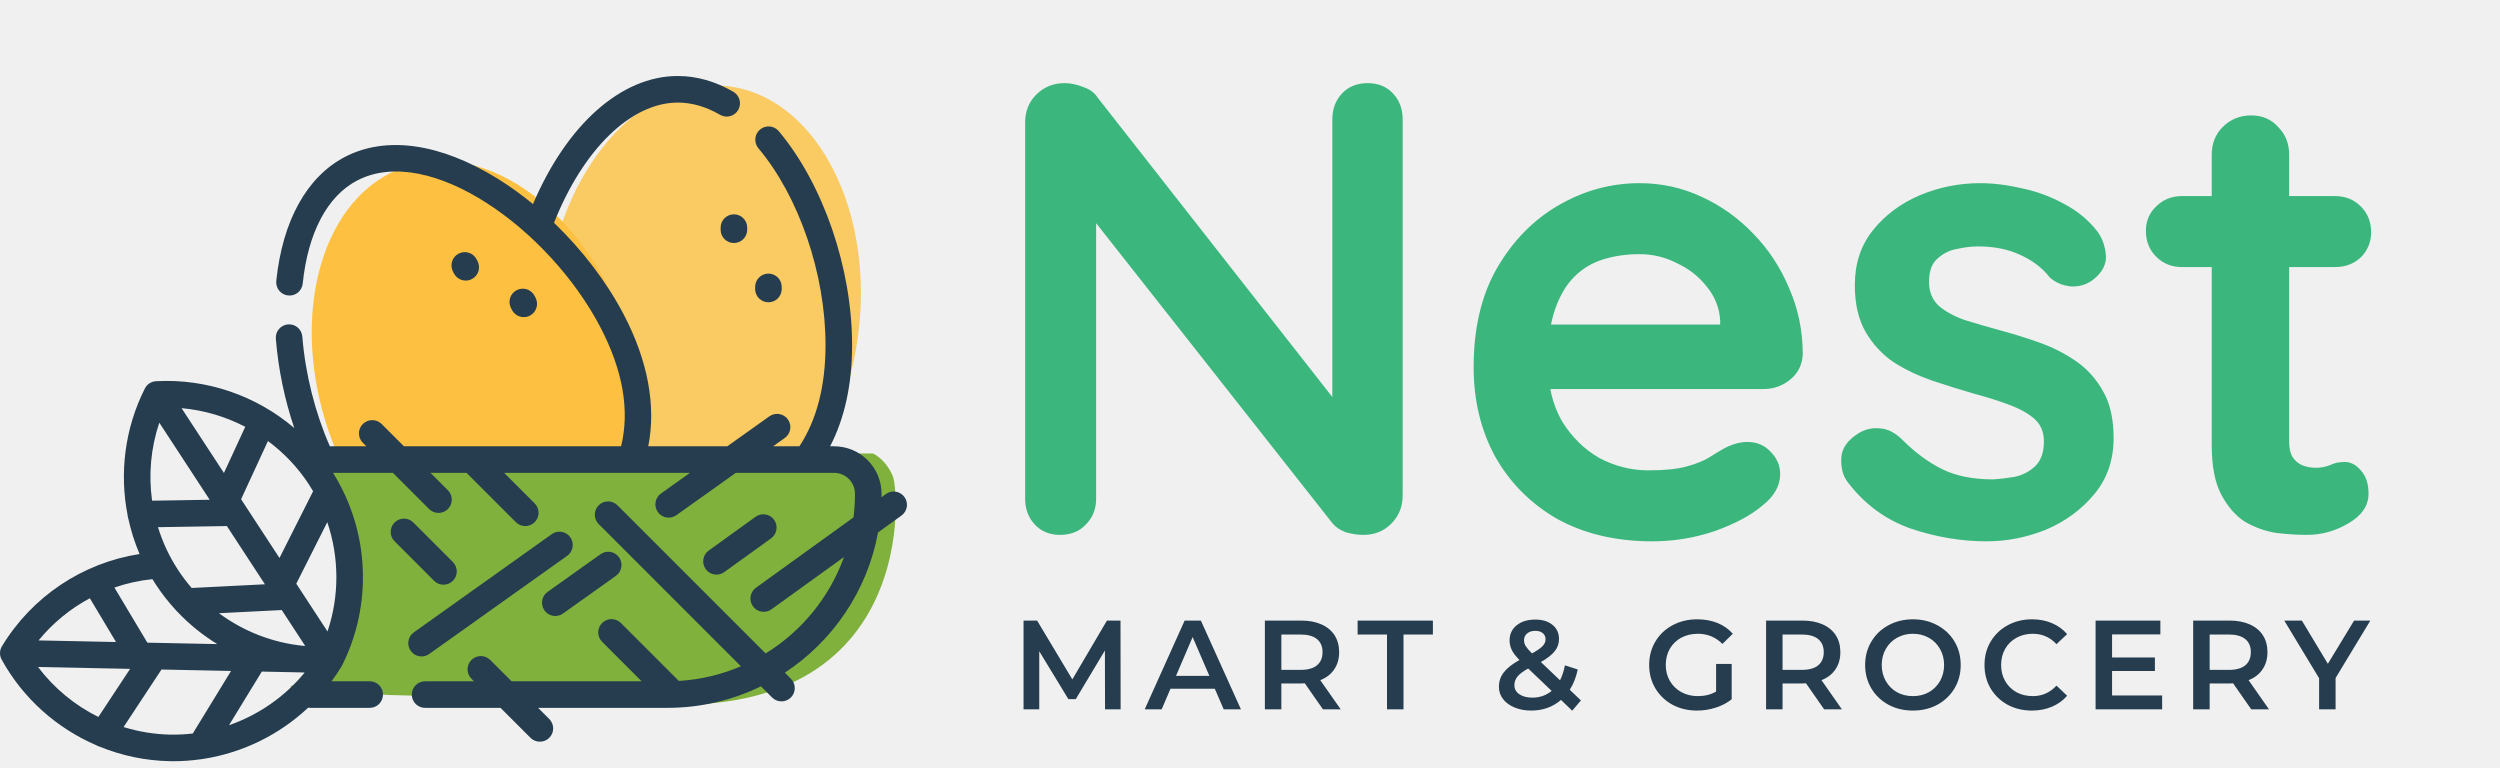
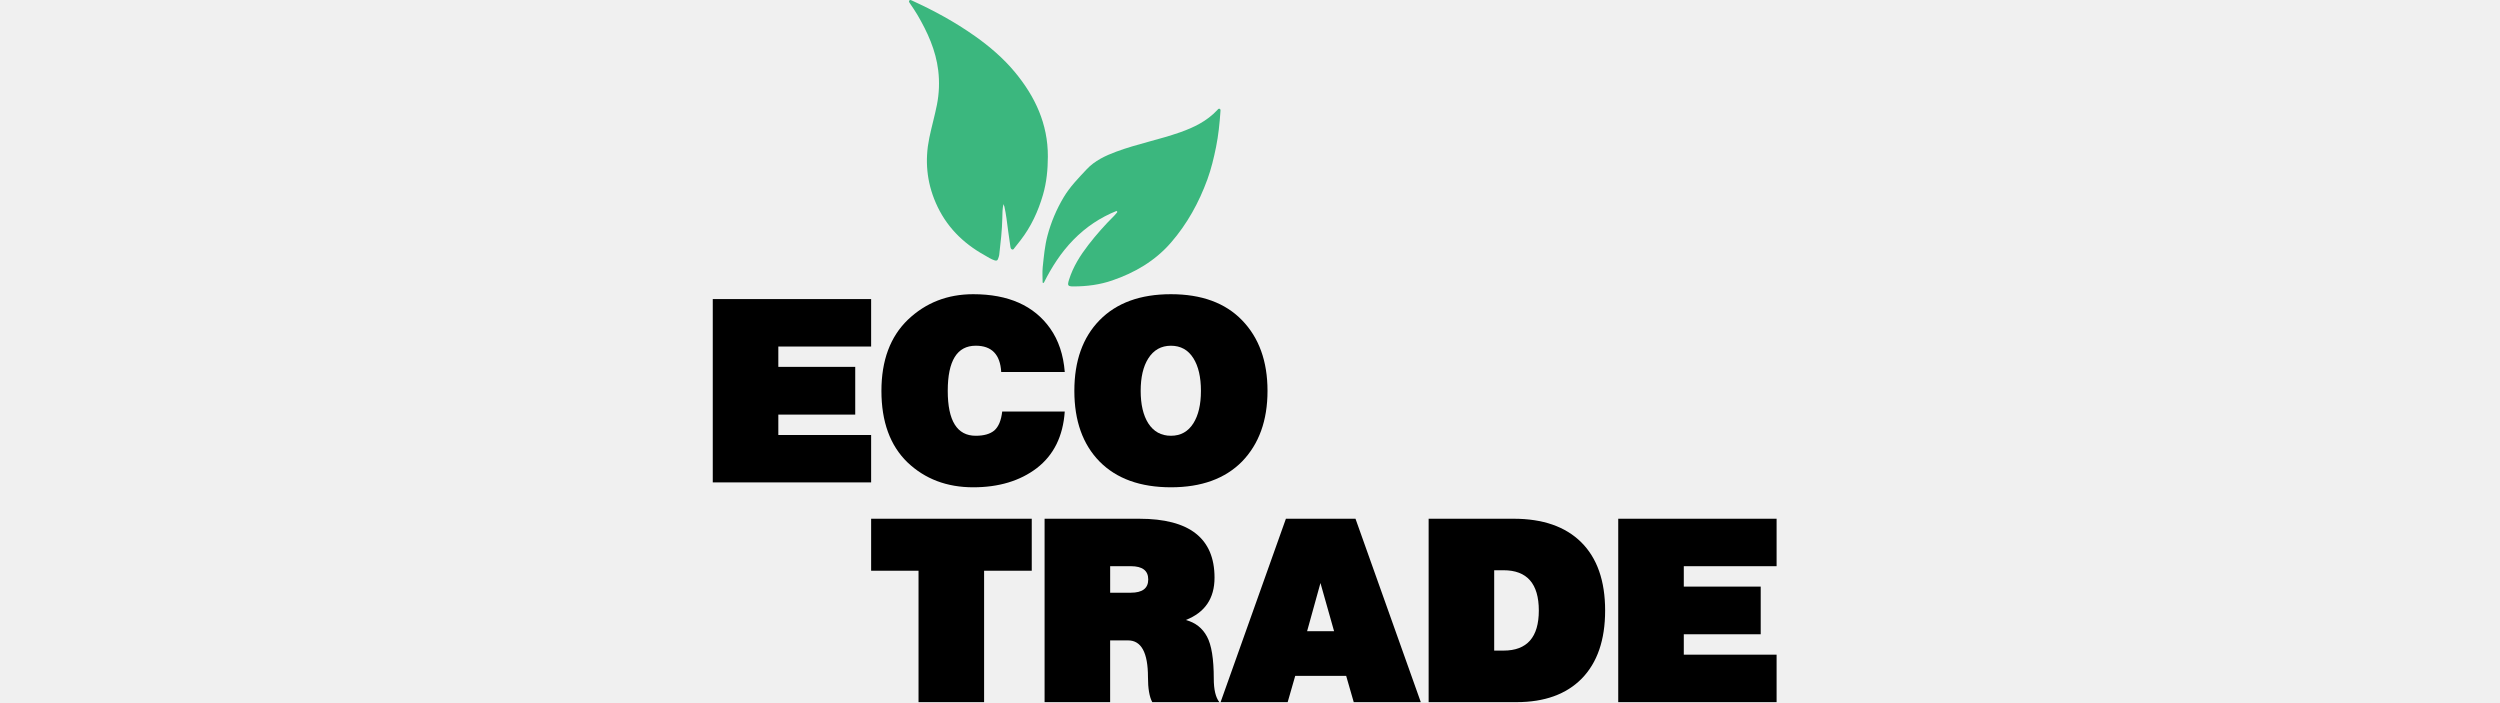
- <svg xmlns="http://www.w3.org/2000/svg" width="215" height="66" viewBox="0 0 215 66" fill="none">
-   <g clip-path="url(#clip0)">
-     <ellipse opacity="0.8" cx="60.443" cy="26.667" rx="13.519" ry="19.377" transform="rotate(5.91321 60.4431 26.6666)" fill="#FDC040" />
-     <ellipse cx="41.055" cy="32.706" rx="13.519" ry="19.377" transform="rotate(-18.8509 41.0546 32.7057)" fill="#FDC040" />
-     <path d="M27 39H75.071C75.455 39.167 76.337 39.8 76.797 41C77.373 42.5 79 64.5 51.5 60C29.862 60 24.813 59.333 25.005 59C29 58 29.5 54 30 51C30.5 48 27 39 27 39Z" fill="#81B13D" />
-     <path d="M63.117 18.432C62.486 18.432 61.974 18.944 61.974 19.575V19.757C61.974 20.389 62.486 20.9 63.117 20.9C63.748 20.9 64.26 20.389 64.26 19.757V19.575C64.26 18.944 63.748 18.432 63.117 18.432Z" fill="#253D4E" />
-     <path d="M66.085 23.53C65.454 23.53 64.942 24.041 64.942 24.672V24.855C64.942 25.486 65.454 25.997 66.085 25.997C66.716 25.997 67.227 25.486 67.227 24.855V24.672C67.227 24.041 66.716 23.53 66.085 23.53Z" fill="#253D4E" />
-     <path d="M41.067 22.457L40.982 22.295C40.69 21.735 40 21.518 39.441 21.811C38.881 22.103 38.665 22.793 38.957 23.352L39.041 23.514C39.245 23.905 39.643 24.128 40.055 24.128C40.233 24.128 40.414 24.087 40.583 23.998C41.142 23.706 41.359 23.016 41.067 22.457Z" fill="#253D4E" />
-     <path d="M46.057 25.602L45.972 25.44C45.68 24.88 44.99 24.663 44.431 24.956C43.871 25.248 43.655 25.938 43.947 26.497L44.031 26.659C44.235 27.05 44.633 27.273 45.045 27.273C45.223 27.273 45.404 27.232 45.573 27.143C46.132 26.851 46.349 26.161 46.057 25.602Z" fill="#253D4E" />
-     <path d="M38.947 48.334L35.549 44.935C35.103 44.489 34.379 44.489 33.933 44.935C33.487 45.381 33.487 46.105 33.933 46.551L37.331 49.95C37.555 50.173 37.847 50.284 38.139 50.284C38.432 50.284 38.724 50.173 38.947 49.95C39.394 49.503 39.394 48.78 38.947 48.334Z" fill="#253D4E" />
-     <path d="M49.045 46.205C48.68 45.691 47.966 45.57 47.452 45.936L35.591 54.381C35.077 54.746 34.957 55.46 35.323 55.974C35.546 56.287 35.898 56.454 36.255 56.454C36.484 56.454 36.715 56.385 36.916 56.242L48.777 47.798C49.291 47.432 49.411 46.719 49.045 46.205Z" fill="#253D4E" />
-     <path d="M53.239 47.928C52.873 47.414 52.16 47.294 51.645 47.66L47.092 50.901C46.578 51.267 46.458 51.981 46.824 52.495C47.047 52.808 47.399 52.975 47.756 52.975C47.985 52.975 48.217 52.906 48.418 52.763L52.97 49.521C53.484 49.156 53.604 48.442 53.239 47.928Z" fill="#253D4E" />
-     <path d="M77.784 42.744C77.415 42.232 76.701 42.116 76.189 42.485L75.808 42.76C75.81 42.662 75.812 42.564 75.812 42.466C75.812 41.376 75.388 40.35 74.616 39.575C73.844 38.805 72.818 38.381 71.728 38.381H71.39C72.644 35.958 73.28 33.041 73.28 29.673C73.28 23.068 70.805 15.848 66.973 11.28C66.567 10.797 65.847 10.734 65.363 11.139C64.88 11.545 64.817 12.266 65.222 12.749C68.729 16.93 70.995 23.573 70.995 29.673C70.995 33.188 70.24 36.114 68.749 38.381H66.487L67.492 37.666C68.007 37.3 68.126 36.586 67.76 36.072C67.395 35.558 66.682 35.438 66.167 35.804L62.547 38.381H55.751C56.436 34.912 55.722 31.036 53.653 27.071C52.171 24.234 50.067 21.488 47.646 19.162C50.139 12.856 54.265 8.822 58.286 8.822C59.5 8.822 60.724 9.175 61.922 9.872C62.468 10.189 63.167 10.004 63.484 9.458C63.801 8.913 63.616 8.213 63.071 7.896C61.519 6.994 59.909 6.536 58.286 6.536C53.422 6.536 48.745 10.716 45.837 17.552C44.846 16.737 43.82 15.995 42.774 15.35C37.852 12.31 33.191 11.654 29.65 13.502C26.385 15.209 24.293 18.993 23.76 24.158C23.695 24.786 24.151 25.347 24.779 25.412C25.408 25.478 25.968 25.02 26.033 24.393C26.484 20.016 28.145 16.867 30.708 15.528C36.949 12.27 47.255 19.757 51.627 28.129C53.571 31.853 54.169 35.297 53.413 38.381H40.602C40.599 38.381 40.596 38.381 40.593 38.381H34.738L32.82 36.464C32.374 36.018 31.65 36.018 31.204 36.464C30.758 36.91 30.758 37.633 31.204 38.08L31.506 38.381H28.369C27.096 35.489 26.259 32.167 26 28.945C25.95 28.316 25.399 27.846 24.77 27.898C24.141 27.948 23.672 28.499 23.722 29.128C23.933 31.747 24.474 34.352 25.308 36.811C22.051 34.036 17.798 32.545 13.418 32.783C13.01 32.805 12.645 33.044 12.46 33.408C10.742 36.811 10.259 40.651 10.972 44.288C10.978 44.398 11 44.504 11.036 44.603C11.26 45.641 11.583 46.66 12.002 47.646C7.111 48.405 2.769 51.287 0.165 55.581C-0.046 55.931 -0.055 56.367 0.142 56.725C1.983 60.066 4.885 62.633 8.294 64.096C8.385 64.149 8.48 64.19 8.578 64.216C10.461 64.983 12.491 65.417 14.579 65.46C14.693 65.463 14.807 65.464 14.921 65.464C15.733 65.464 16.539 65.402 17.332 65.287C17.407 65.282 17.481 65.273 17.553 65.254C20.911 64.72 24.033 63.178 26.498 60.861C26.554 60.869 26.611 60.875 26.669 60.875H31.796C32.427 60.875 32.938 60.364 32.938 59.732C32.938 59.101 32.427 58.59 31.796 58.59H28.515C28.815 58.183 29.099 57.763 29.364 57.326C29.372 57.313 29.378 57.299 29.386 57.285C29.393 57.273 29.401 57.262 29.407 57.249C32.069 51.977 31.767 45.653 28.64 40.666H33.791L36.902 43.777C37.125 44 37.417 44.111 37.71 44.111C38.002 44.111 38.294 44 38.518 43.777C38.964 43.331 38.964 42.607 38.518 42.161L37.023 40.666H40.124L44.366 44.908C44.589 45.131 44.882 45.243 45.174 45.243C45.466 45.243 45.759 45.131 45.982 44.908C46.428 44.462 46.428 43.738 45.982 43.292L43.356 40.666H54.271C54.272 40.666 54.273 40.667 54.275 40.667C54.276 40.667 54.277 40.666 54.278 40.666H59.338L56.843 42.442C56.329 42.808 56.209 43.522 56.575 44.036C56.798 44.349 57.15 44.516 57.507 44.516C57.736 44.516 57.968 44.447 58.169 44.304L63.278 40.666H69.345C69.345 40.666 69.346 40.666 69.347 40.666C69.348 40.666 69.348 40.666 69.349 40.666H71.729C72.209 40.666 72.662 40.853 73.001 41.191C73.341 41.532 73.528 41.985 73.528 42.465C73.528 43.153 73.484 43.831 73.4 44.496L65.011 50.546C64.499 50.915 64.383 51.629 64.752 52.141C64.976 52.451 65.325 52.615 65.68 52.615C65.912 52.615 66.145 52.545 66.347 52.4L72.584 47.903C71.338 51.37 68.936 54.29 65.845 56.197L53.103 43.455C52.657 43.009 51.934 43.009 51.487 43.455C51.041 43.902 51.041 44.625 51.487 45.071L63.717 57.301C62.061 58.009 60.264 58.446 58.38 58.559L53.398 53.578C52.952 53.132 52.229 53.132 51.783 53.578C51.336 54.024 51.336 54.748 51.783 55.194L55.178 58.589H43.993L42.159 56.756C41.713 56.31 40.99 56.31 40.544 56.756C40.097 57.203 40.097 57.926 40.544 58.372L40.761 58.589H36.556C35.925 58.589 35.414 59.101 35.414 59.732C35.414 60.363 35.925 60.875 36.556 60.875H43.045L45.622 63.452C45.845 63.675 46.138 63.786 46.43 63.786C46.722 63.786 47.015 63.675 47.238 63.452C47.684 63.005 47.684 62.282 47.238 61.836L46.277 60.875H57.401C60.282 60.875 63.01 60.209 65.44 59.025L66.4 59.984C66.623 60.208 66.916 60.319 67.208 60.319C67.5 60.319 67.793 60.208 68.016 59.984C68.462 59.538 68.462 58.815 68.016 58.368L67.499 57.851C71.618 55.139 74.589 50.82 75.511 45.792L77.526 44.339C78.037 43.97 78.153 43.256 77.784 42.744ZM26.56 41.651C26.688 41.847 26.809 42.047 26.927 42.248L24.035 47.986L20.733 42.933L23.044 37.928C24.409 38.939 25.606 40.192 26.56 41.651ZM22.784 50.249L16.485 50.566C16.06 50.076 15.665 49.556 15.306 49.006C14.554 47.856 13.981 46.62 13.586 45.337L19.511 45.241L22.784 50.249ZM21.091 36.706L19.258 40.676L15.614 35.101C17.541 35.272 19.401 35.825 21.091 36.706ZM13.7 36.35L18.033 42.979L13.079 43.06C12.765 40.823 12.969 38.522 13.7 36.35ZM13.11 49.807C13.202 49.958 13.296 50.108 13.393 50.256C13.9 51.033 14.468 51.758 15.086 52.43C15.131 52.489 15.182 52.543 15.237 52.592C16.263 53.679 17.424 54.619 18.684 55.392L12.673 55.269L9.839 50.528C10.888 50.166 11.985 49.922 13.11 49.807ZM7.727 51.449L9.977 55.213L3.316 55.076C4.543 53.577 6.045 52.348 7.727 51.449ZM8.46 61.66C6.436 60.656 4.651 59.19 3.27 57.361L11.188 57.523L8.46 61.66ZM16.579 63.082C15.935 63.156 15.283 63.189 14.625 63.176C13.252 63.147 11.908 62.923 10.627 62.525L13.889 57.579L19.87 57.702L16.579 63.082ZM19.694 62.368L22.516 57.756L25.985 57.828C26.056 57.834 26.127 57.839 26.199 57.845C24.48 59.932 22.218 61.491 19.694 62.368ZM26.118 55.545C23.467 55.285 20.947 54.302 18.83 52.736L24.231 52.464L26.246 55.548L26.118 55.545ZM28.166 54.307L25.48 50.197L28.146 44.907C29.177 47.936 29.195 51.25 28.166 54.307Z" fill="#253D4E" />
-     <path d="M66.571 44.703C66.202 44.191 65.488 44.075 64.976 44.444L60.95 47.347C60.438 47.717 60.322 48.431 60.691 48.943C60.915 49.252 61.264 49.417 61.619 49.417C61.851 49.417 62.084 49.347 62.286 49.201L66.313 46.298C66.825 45.929 66.94 45.215 66.571 44.703Z" fill="#253D4E" />
+ <svg xmlns="http://www.w3.org/2000/svg" width="235" height="66" viewBox="0 0 235 66" fill="none">
+   <g clip-path="url(#clip0_32_7892)">
+     <path d="M81.886 28.11V32.571H73.163V34.488H80.392V38.971H73.163V40.888H81.886V45.348H67V28.11H81.886Z" fill="black" />
+     <path d="M98.714 30.867C99.504 31.987 99.961 33.352 100.088 34.966H94.114C94.019 33.321 93.222 32.497 91.72 32.497C89.966 32.497 89.088 33.911 89.088 36.742C89.088 39.554 89.965 40.962 91.72 40.962C92.494 40.962 93.078 40.793 93.473 40.459C93.868 40.106 94.112 39.516 94.208 38.685H100.086C99.928 41.002 99.052 42.777 97.454 44.008C95.874 45.206 93.884 45.806 91.482 45.806C89.001 45.806 86.94 45.022 85.296 43.456C83.667 41.873 82.854 39.635 82.854 36.742C82.854 33.88 83.684 31.651 85.342 30.052C87.018 28.454 89.064 27.655 91.481 27.655C94.786 27.655 97.196 28.726 98.714 30.867Z" fill="black" />
+     <path d="M103.359 43.384C101.779 41.77 100.989 39.556 100.989 36.742C100.989 33.929 101.779 31.715 103.359 30.1C104.955 28.47 107.191 27.655 110.067 27.655C112.943 27.655 115.171 28.47 116.751 30.1C118.347 31.745 119.146 33.96 119.146 36.742C119.146 39.523 118.347 41.736 116.751 43.384C115.156 44.998 112.928 45.806 110.067 45.806C107.191 45.804 104.955 44.998 103.359 43.384ZM112.178 33.673C111.687 32.89 110.984 32.499 110.067 32.499C109.151 32.499 108.44 32.898 107.935 33.697C107.46 34.449 107.224 35.464 107.224 36.743C107.224 38.023 107.462 39.037 107.935 39.788C108.44 40.571 109.151 40.962 110.067 40.962C110.984 40.962 111.687 40.571 112.178 39.788C112.652 39.037 112.888 38.021 112.888 36.743C112.888 35.447 112.651 34.425 112.178 33.673Z" fill="black" />
+     <path d="M92.505 66H86.342V53.652H81.886V48.761H96.985V53.652H92.505V66V66Z" fill="black" />
+     <path d="M113.456 59.838C113.882 60.621 114.095 61.939 114.095 63.794C114.095 64.817 114.269 65.553 114.617 66H108.312C108.044 65.504 107.909 64.721 107.909 63.65C107.909 61.349 107.285 60.197 106.036 60.197H104.353V66H98.191V48.762H107.103C111.812 48.762 114.166 50.608 114.166 54.3C114.166 56.251 113.265 57.577 111.464 58.28C112.366 58.519 113.03 59.039 113.456 59.838ZM104.355 55.715H106.299C107.389 55.715 107.934 55.299 107.934 54.468C107.934 53.638 107.389 53.222 106.299 53.222H104.355V55.715Z" fill="black" />
+     <path d="M121.041 66H114.736L120.875 48.762H127.417L133.555 66H127.251L126.54 63.531H121.751L121.041 66ZM124.123 54.803L122.867 59.335H125.404L124.123 54.803Z" fill="black" />
+     <path d="M142.278 48.761C145.028 48.761 147.145 49.497 148.63 50.967C150.13 52.453 150.882 54.595 150.882 57.392C150.882 60.157 150.148 62.292 148.678 63.794C147.225 65.264 145.186 66 142.563 66H134.292V48.762H142.278V48.761ZM140.454 61.156H141.331C143.543 61.156 144.649 59.901 144.649 57.392C144.649 54.866 143.542 53.603 141.331 53.603H140.454V61.156Z" fill="black" />
+     <path d="M167 48.761V53.221H158.277V55.138H165.507V59.621H158.277V61.54H167V66H152.114V48.762H167V48.761Z" fill="black" />
+     <path d="M94.324 19.185C94.22 19.665 94.227 20.08 94.218 20.491C94.194 21.663 94.059 22.823 93.924 23.985C93.91 24.097 93.858 24.206 93.823 24.316C93.768 24.498 93.676 24.53 93.485 24.471C93.14 24.36 92.849 24.155 92.539 23.983C90.491 22.844 88.916 21.262 87.964 19.071C87.104 17.094 86.922 15.049 87.356 12.953C87.57 11.912 87.868 10.887 88.073 9.84C88.282 8.775 88.322 7.706 88.194 6.626C87.965 4.721 87.191 3.032 86.242 1.404C86.025 1.034 85.784 0.684 85.543 0.331C85.488 0.251 85.398 0.147 85.476 0.049C85.557 -0.054 85.668 0.028 85.758 0.068C87.809 1.002 89.779 2.077 91.628 3.382C93.028 4.371 94.324 5.48 95.413 6.796C97.3 9.076 98.508 11.647 98.499 14.707C98.496 15.936 98.38 17.142 98.04 18.312C97.588 19.867 96.914 21.321 95.916 22.606C95.739 22.834 95.561 23.06 95.379 23.284C95.317 23.361 95.27 23.489 95.145 23.454C95.019 23.419 94.993 23.286 94.975 23.174C94.899 22.671 94.826 22.166 94.76 21.661C94.665 20.915 94.577 20.166 94.417 19.43C94.403 19.369 94.372 19.311 94.324 19.185Z" fill="#3BB77E" />
+     <path d="M104.96 19.826C103.421 20.445 102.073 21.342 100.897 22.546C99.733 23.736 98.854 25.114 98.111 26.598C98.076 26.587 98.042 26.579 98.007 26.568C98.007 26.079 97.964 25.585 98.016 25.101C98.123 24.113 98.205 23.123 98.463 22.152C98.802 20.876 99.307 19.684 99.979 18.554C100.57 17.558 101.372 16.742 102.148 15.913C102.905 15.105 103.905 14.635 104.937 14.253C106.899 13.526 108.957 13.132 110.927 12.438C112.226 11.979 113.449 11.386 114.416 10.356C114.477 10.291 114.539 10.186 114.639 10.223C114.762 10.268 114.728 10.401 114.721 10.498C114.643 11.607 114.532 12.714 114.312 13.803C114.102 14.835 113.86 15.86 113.498 16.854C112.701 19.038 111.601 21.039 110.078 22.797C108.577 24.528 106.68 25.631 104.553 26.361C103.381 26.765 102.167 26.922 100.933 26.924C100.369 26.926 100.315 26.852 100.49 26.29C100.873 25.066 101.545 24.008 102.319 23.005C103.063 22.045 103.865 21.141 104.728 20.287C104.84 20.177 104.934 20.047 105.036 19.926C105.008 19.895 104.984 19.861 104.96 19.826Z" fill="#3BB77E" />
  </g>
-   <path d="M95.033 61L95.022 55.942L92.515 60.128H91.883L89.376 56.008V61H88.025V53.37H89.191L92.221 58.428L95.197 53.37H96.363L96.374 61H95.033ZM104.474 59.234H100.659L99.906 61H98.446L101.879 53.37H103.275L106.719 61H105.237L104.474 59.234ZM104.005 58.122L102.566 54.787L101.138 58.122H104.005ZM113.772 61L112.213 58.766C112.147 58.773 112.049 58.776 111.919 58.776H110.196V61H108.779V53.37H111.919C112.58 53.37 113.154 53.479 113.641 53.697C114.135 53.915 114.513 54.227 114.774 54.634C115.036 55.041 115.167 55.525 115.167 56.084C115.167 56.658 115.025 57.152 114.742 57.566C114.465 57.981 114.066 58.289 113.543 58.493L115.298 61H113.772ZM113.739 56.084C113.739 55.597 113.579 55.223 113.259 54.961C112.939 54.7 112.471 54.569 111.853 54.569H110.196V57.61H111.853C112.471 57.61 112.939 57.479 113.259 57.218C113.579 56.949 113.739 56.571 113.739 56.084ZM119.283 54.569H116.755V53.37H123.229V54.569H120.7V61H119.283V54.569ZM135.208 61.12L134.248 60.193C133.536 60.804 132.682 61.109 131.687 61.109C131.156 61.109 130.68 61.022 130.259 60.847C129.837 60.673 129.507 60.433 129.267 60.128C129.027 59.816 128.907 59.463 128.907 59.071C128.907 58.598 129.045 58.184 129.322 57.828C129.598 57.465 130.048 57.109 130.673 56.76C130.368 56.455 130.15 56.171 130.019 55.91C129.888 55.641 129.823 55.365 129.823 55.081C129.823 54.544 130.023 54.111 130.422 53.784C130.829 53.45 131.367 53.283 132.036 53.283C132.653 53.283 133.147 53.435 133.518 53.741C133.889 54.038 134.074 54.446 134.074 54.961C134.074 55.354 133.95 55.703 133.703 56.008C133.464 56.313 133.068 56.622 132.515 56.934L134.161 58.504C134.343 58.148 134.485 57.719 134.586 57.218L135.687 57.577C135.542 58.253 135.313 58.834 135 59.321L135.96 60.237L135.208 61.12ZM132.036 54.253C131.738 54.253 131.502 54.329 131.327 54.482C131.153 54.627 131.066 54.82 131.066 55.059C131.066 55.234 131.113 55.401 131.207 55.561C131.302 55.714 131.483 55.924 131.752 56.193C132.188 55.953 132.49 55.746 132.657 55.572C132.831 55.39 132.919 55.194 132.919 54.983C132.919 54.758 132.839 54.58 132.679 54.449C132.526 54.318 132.312 54.253 132.036 54.253ZM131.785 59.997C132.417 59.997 132.969 59.805 133.442 59.419L131.425 57.49C130.989 57.73 130.68 57.962 130.499 58.188C130.324 58.406 130.237 58.653 130.237 58.929C130.237 59.249 130.379 59.507 130.662 59.703C130.946 59.899 131.32 59.997 131.785 59.997ZM147.584 57.098H148.924V60.139C148.532 60.451 148.074 60.691 147.551 60.858C147.028 61.025 146.49 61.109 145.938 61.109C145.16 61.109 144.459 60.942 143.834 60.608C143.209 60.266 142.719 59.797 142.363 59.202C142.006 58.606 141.828 57.934 141.828 57.185C141.828 56.437 142.006 55.764 142.363 55.169C142.719 54.573 143.209 54.108 143.834 53.773C144.466 53.432 145.175 53.261 145.96 53.261C146.599 53.261 147.18 53.366 147.704 53.577C148.227 53.788 148.666 54.097 149.022 54.504L148.129 55.376C147.547 54.794 146.846 54.504 146.025 54.504C145.487 54.504 145.008 54.616 144.586 54.842C144.172 55.067 143.845 55.383 143.605 55.79C143.373 56.197 143.256 56.662 143.256 57.185C143.256 57.694 143.373 58.151 143.605 58.558C143.845 58.965 144.172 59.285 144.586 59.518C145.008 59.75 145.484 59.866 146.014 59.866C146.61 59.866 147.133 59.736 147.584 59.474V57.098ZM156.875 61L155.317 58.766C155.251 58.773 155.153 58.776 155.022 58.776H153.3V61H151.883V53.37H155.022C155.684 53.37 156.258 53.479 156.745 53.697C157.239 53.915 157.617 54.227 157.878 54.634C158.14 55.041 158.271 55.525 158.271 56.084C158.271 56.658 158.129 57.152 157.846 57.566C157.569 57.981 157.17 58.289 156.647 58.493L158.401 61H156.875ZM156.843 56.084C156.843 55.597 156.683 55.223 156.363 54.961C156.043 54.7 155.575 54.569 154.957 54.569H153.3V57.61H154.957C155.575 57.61 156.043 57.479 156.363 57.218C156.683 56.949 156.843 56.571 156.843 56.084ZM164.51 61.109C163.733 61.109 163.032 60.942 162.407 60.608C161.782 60.266 161.291 59.797 160.935 59.202C160.579 58.598 160.401 57.926 160.401 57.185C160.401 56.444 160.579 55.775 160.935 55.179C161.291 54.576 161.782 54.108 162.407 53.773C163.032 53.432 163.733 53.261 164.51 53.261C165.288 53.261 165.989 53.432 166.614 53.773C167.239 54.108 167.729 54.573 168.086 55.169C168.442 55.764 168.62 56.437 168.62 57.185C168.62 57.934 168.442 58.606 168.086 59.202C167.729 59.797 167.239 60.266 166.614 60.608C165.989 60.942 165.288 61.109 164.51 61.109ZM164.51 59.866C165.019 59.866 165.477 59.754 165.884 59.529C166.291 59.296 166.61 58.976 166.843 58.569C167.075 58.155 167.192 57.694 167.192 57.185C167.192 56.676 167.075 56.218 166.843 55.812C166.61 55.397 166.291 55.078 165.884 54.852C165.477 54.62 165.019 54.504 164.51 54.504C164.002 54.504 163.544 54.62 163.137 54.852C162.73 55.078 162.41 55.397 162.178 55.812C161.945 56.218 161.829 56.676 161.829 57.185C161.829 57.694 161.945 58.155 162.178 58.569C162.41 58.976 162.73 59.296 163.137 59.529C163.544 59.754 164.002 59.866 164.51 59.866ZM174.743 61.109C173.973 61.109 173.275 60.942 172.65 60.608C172.033 60.266 171.546 59.797 171.19 59.202C170.841 58.606 170.667 57.934 170.667 57.185C170.667 56.437 170.845 55.764 171.201 55.169C171.557 54.573 172.044 54.108 172.661 53.773C173.286 53.432 173.984 53.261 174.754 53.261C175.379 53.261 175.949 53.37 176.465 53.588C176.981 53.806 177.417 54.122 177.773 54.536L176.858 55.397C176.306 54.801 175.626 54.504 174.82 54.504C174.296 54.504 173.828 54.62 173.413 54.852C172.999 55.078 172.676 55.394 172.443 55.801C172.211 56.208 172.095 56.669 172.095 57.185C172.095 57.701 172.211 58.162 172.443 58.569C172.676 58.976 172.999 59.296 173.413 59.529C173.828 59.754 174.296 59.866 174.82 59.866C175.626 59.866 176.306 59.565 176.858 58.962L177.773 59.834C177.417 60.248 176.978 60.564 176.455 60.782C175.939 61 175.368 61.109 174.743 61.109ZM185.944 59.812V61H180.221V53.37H185.791V54.558H181.638V56.542H185.322V57.708H181.638V59.812H185.944ZM193.605 61L192.047 58.766C191.981 58.773 191.883 58.776 191.752 58.776H190.03V61H188.613V53.37H191.752C192.414 53.37 192.988 53.479 193.475 53.697C193.969 53.915 194.347 54.227 194.608 54.634C194.87 55.041 195.001 55.525 195.001 56.084C195.001 56.658 194.859 57.152 194.576 57.566C194.299 57.981 193.9 58.289 193.377 58.493L195.131 61H193.605ZM193.573 56.084C193.573 55.597 193.413 55.223 193.093 54.961C192.773 54.7 192.305 54.569 191.687 54.569H190.03V57.61H191.687C192.305 57.61 192.773 57.479 193.093 57.218C193.413 56.949 193.573 56.571 193.573 56.084ZM200.861 58.308V61H199.444V58.33L196.447 53.37H197.962L200.196 57.087L202.453 53.37H203.848L200.861 58.308Z" fill="#253D4E" />
-   <path d="M117.633 7.15C118.521 7.15 119.243 7.446 119.798 8.038C120.353 8.63 120.63 9.37 120.63 10.258V42.614C120.63 43.577 120.297 44.391 119.631 45.056C119.002 45.685 118.207 46 117.245 46C116.764 46 116.264 45.926 115.746 45.778C115.265 45.593 114.895 45.352 114.636 45.056L92.825 17.362L94.267 16.474V42.892C94.267 43.78 93.972 44.52 93.379 45.112C92.825 45.704 92.085 46 91.159 46C90.272 46 89.55 45.704 88.995 45.112C88.44 44.52 88.162 43.78 88.162 42.892V10.536C88.162 9.573 88.477 8.778 89.106 8.149C89.772 7.483 90.586 7.15 91.548 7.15C92.066 7.15 92.603 7.261 93.157 7.483C93.713 7.668 94.12 7.964 94.379 8.371L115.524 35.344L114.58 36.01V10.258C114.58 9.37 114.858 8.63 115.413 8.038C115.968 7.446 116.708 7.15 117.633 7.15ZM142.106 46.555C138.961 46.555 136.223 45.907 133.892 44.612C131.598 43.281 129.822 41.486 128.564 39.229C127.343 36.972 126.732 34.419 126.732 31.57C126.732 28.24 127.398 25.41 128.73 23.078C130.099 20.71 131.875 18.898 134.058 17.64C136.241 16.381 138.554 15.752 140.996 15.752C142.883 15.752 144.659 16.141 146.324 16.918C148.026 17.695 149.524 18.768 150.819 20.137C152.114 21.469 153.132 23.023 153.872 24.799C154.649 26.575 155.037 28.462 155.037 30.46C155 31.348 154.649 32.069 153.983 32.624C153.317 33.179 152.54 33.457 151.652 33.457H130.451L128.786 27.907H149.154L147.933 29.017V27.518C147.859 26.445 147.471 25.483 146.768 24.633C146.102 23.782 145.251 23.116 144.215 22.634C143.216 22.116 142.143 21.858 140.996 21.858C139.886 21.858 138.85 22.006 137.888 22.302C136.926 22.598 136.093 23.097 135.39 23.8C134.687 24.503 134.132 25.447 133.725 26.631C133.318 27.814 133.115 29.313 133.115 31.126C133.115 33.124 133.522 34.826 134.336 36.232C135.187 37.601 136.26 38.656 137.555 39.395C138.887 40.099 140.293 40.45 141.773 40.45C143.142 40.45 144.233 40.339 145.047 40.117C145.861 39.895 146.509 39.636 146.99 39.34C147.508 39.007 147.97 38.73 148.377 38.508C149.043 38.175 149.672 38.008 150.264 38.008C151.078 38.008 151.744 38.285 152.262 38.84C152.817 39.395 153.095 40.043 153.095 40.783C153.095 41.782 152.577 42.688 151.541 43.502C150.579 44.316 149.228 45.038 147.489 45.667C145.75 46.259 143.956 46.555 142.106 46.555ZM158.849 41.394C158.479 40.876 158.312 40.209 158.349 39.395C158.386 38.581 158.867 37.879 159.792 37.286C160.384 36.916 161.013 36.769 161.679 36.843C162.345 36.88 162.993 37.212 163.622 37.842C164.695 38.914 165.823 39.747 167.007 40.339C168.191 40.931 169.671 41.227 171.447 41.227C172.002 41.19 172.613 41.116 173.279 41.005C173.945 40.857 174.518 40.561 174.999 40.117C175.517 39.636 175.776 38.914 175.776 37.953C175.776 37.139 175.499 36.491 174.944 36.01C174.389 35.529 173.649 35.122 172.724 34.789C171.836 34.456 170.837 34.142 169.727 33.846C168.58 33.513 167.396 33.142 166.175 32.736C164.991 32.328 163.899 31.811 162.9 31.181C161.901 30.515 161.087 29.646 160.458 28.573C159.829 27.5 159.515 26.149 159.515 24.521C159.515 22.672 160.033 21.099 161.069 19.804C162.105 18.509 163.437 17.51 165.065 16.807C166.73 16.104 168.469 15.752 170.282 15.752C171.429 15.752 172.631 15.9 173.889 16.197C175.147 16.456 176.35 16.899 177.497 17.529C178.644 18.12 179.606 18.916 180.383 19.915C180.79 20.47 181.03 21.136 181.104 21.913C181.178 22.69 180.827 23.393 180.05 24.022C179.495 24.466 178.847 24.669 178.107 24.633C177.367 24.558 176.757 24.299 176.276 23.855C175.647 23.041 174.796 22.394 173.723 21.913C172.687 21.432 171.484 21.192 170.115 21.192C169.56 21.192 168.95 21.265 168.284 21.413C167.655 21.524 167.1 21.802 166.619 22.246C166.138 22.653 165.897 23.319 165.897 24.244C165.897 25.095 166.175 25.779 166.73 26.297C167.285 26.779 168.025 27.186 168.95 27.518C169.912 27.814 170.929 28.11 172.002 28.407C173.112 28.703 174.241 29.054 175.388 29.461C176.535 29.868 177.589 30.404 178.551 31.07C179.513 31.736 180.29 32.606 180.882 33.679C181.474 34.715 181.77 36.047 181.77 37.675C181.77 39.562 181.215 41.172 180.105 42.504C178.995 43.836 177.608 44.853 175.943 45.556C174.278 46.222 172.576 46.555 170.837 46.555C168.654 46.555 166.471 46.185 164.288 45.445C162.105 44.668 160.292 43.318 158.849 41.394ZM187.655 16.863H200.808C201.696 16.863 202.436 17.159 203.028 17.75C203.62 18.343 203.916 19.082 203.916 19.971C203.916 20.822 203.62 21.543 203.028 22.135C202.436 22.69 201.696 22.968 200.808 22.968H187.655C186.767 22.968 186.027 22.672 185.435 22.079C184.843 21.488 184.547 20.747 184.547 19.86C184.547 19.009 184.843 18.305 185.435 17.75C186.027 17.159 186.767 16.863 187.655 16.863ZM193.593 9.925C194.555 9.925 195.332 10.258 195.924 10.924C196.553 11.553 196.868 12.348 196.868 13.31V38.008C196.868 38.526 196.96 38.952 197.145 39.285C197.367 39.617 197.645 39.858 197.978 40.006C198.348 40.154 198.736 40.228 199.143 40.228C199.587 40.228 199.994 40.154 200.364 40.006C200.734 39.821 201.16 39.728 201.641 39.728C202.159 39.728 202.621 39.969 203.028 40.45C203.472 40.931 203.694 41.597 203.694 42.448C203.694 43.484 203.121 44.335 201.974 45.001C200.864 45.667 199.661 46 198.366 46C197.589 46 196.72 45.944 195.758 45.834C194.833 45.685 193.945 45.371 193.094 44.89C192.28 44.372 191.595 43.595 191.04 42.559C190.485 41.523 190.208 40.099 190.208 38.285V13.31C190.208 12.348 190.522 11.553 191.151 10.924C191.817 10.258 192.631 9.925 193.593 9.925Z" fill="#3BB77E" />
  <defs>
-     <clipPath id="clip0">
-       <rect width="78" height="60" fill="white" transform="translate(0 6)" />
+     <clipPath id="clip0_32_7892">
+       <rect width="100" height="66" fill="white" transform="translate(67)" />
    </clipPath>
  </defs>
</svg>
